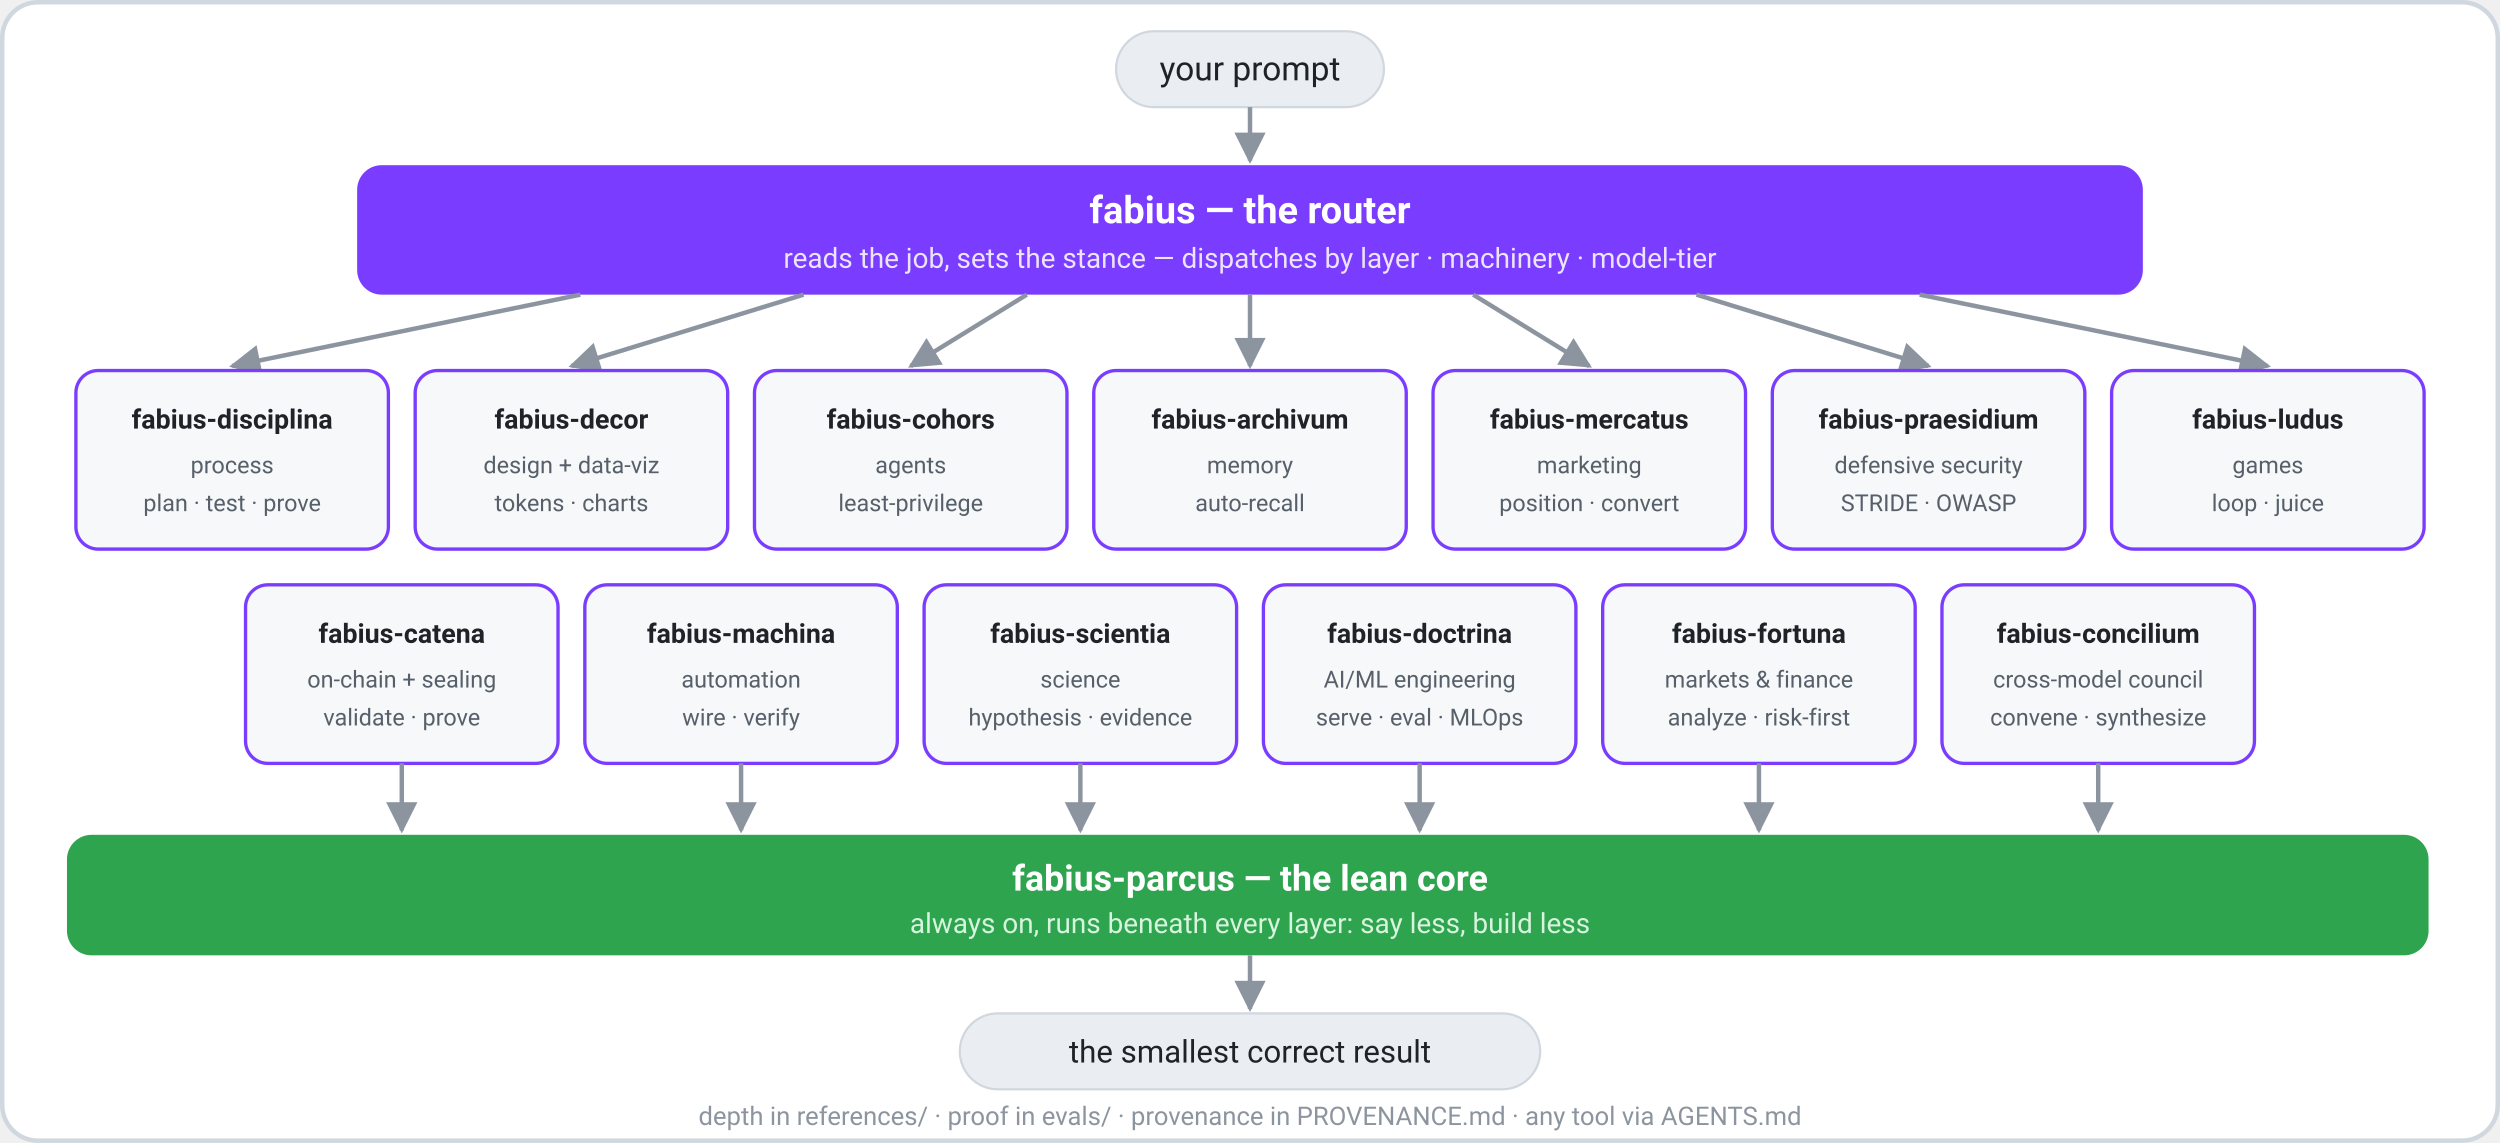
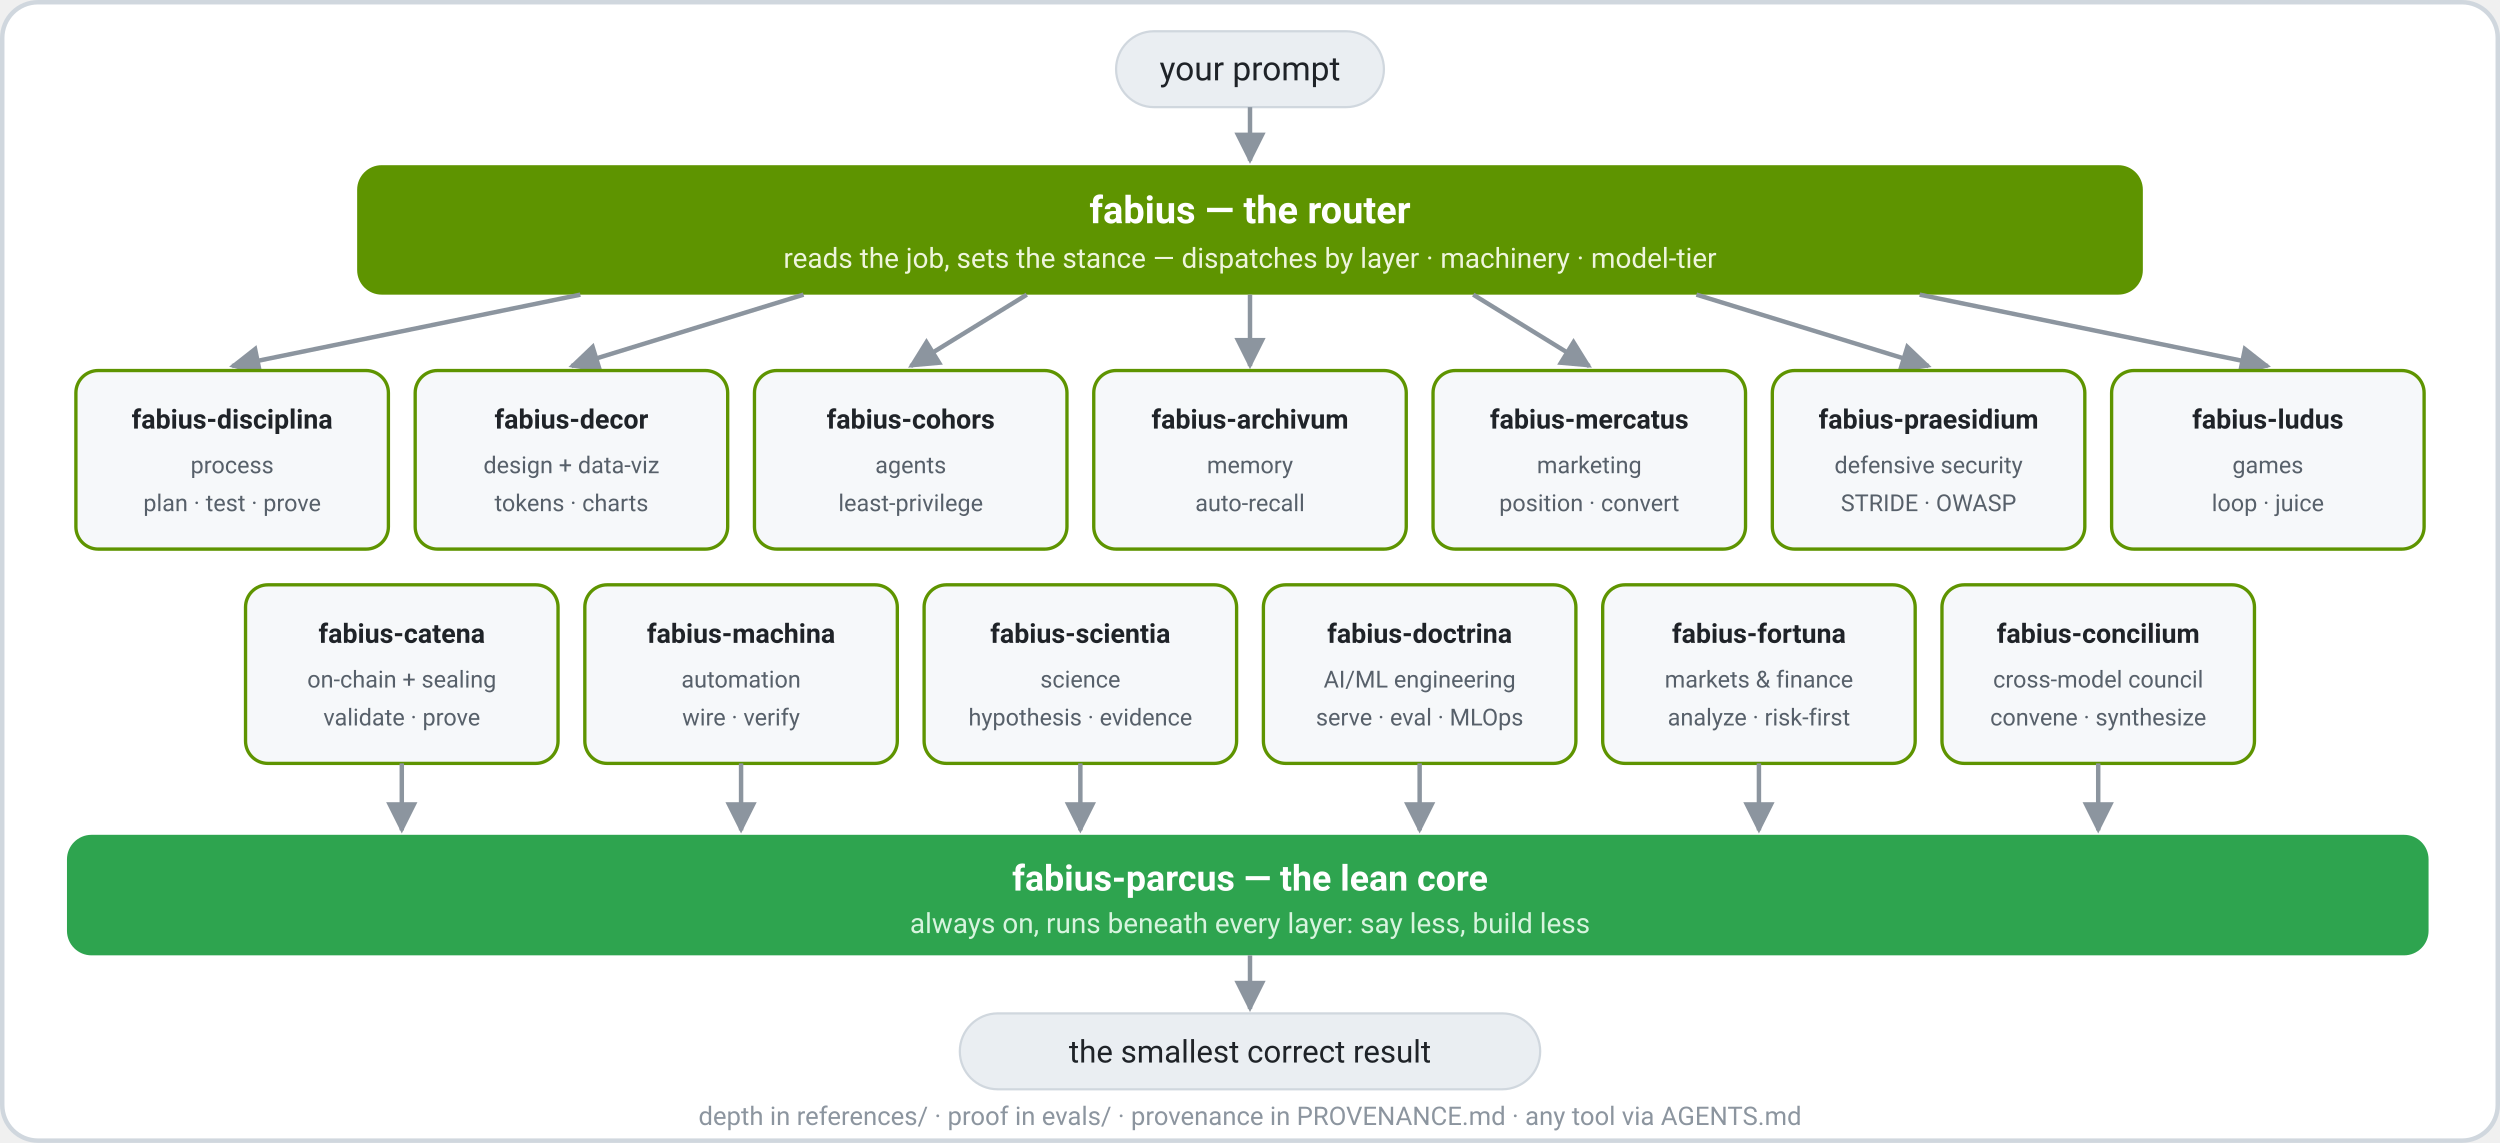
<svg xmlns="http://www.w3.org/2000/svg" viewBox="0 0 1120 512" width="1120" height="512" font-family="-apple-system, BlinkMacSystemFont, 'Segoe UI', Roboto, Helvetica, Arial, sans-serif">
  <defs>
    <marker id="arrow" viewBox="0 0 10 10" refX="9" refY="5" markerWidth="7" markerHeight="7" orient="auto-start-reverse">
      <path d="M0,0 L10,5 L0,10 z" fill="#8c959f" />
    </marker>
  </defs>
  <rect x="1" y="1" width="1118" height="510" rx="16" fill="#ffffff" stroke="#d0d7de" stroke-width="2" />
  <rect x="500" y="14" width="120" height="34" rx="17" fill="#eaeef2" stroke="#d0d7de" />
  <text x="560" y="36" text-anchor="middle" font-size="15" fill="#1f2328">your prompt</text>
  <line x1="560" y1="48" x2="560" y2="72" stroke="#8c959f" stroke-width="2" marker-end="url(#arrow)" />
-   <rect x="160" y="74" width="800" height="58" rx="11" fill="#7a3dff" />
+   <rect x="160" y="74" width="800" height="58" rx="11" fill="#5e9400" />
  <text x="560" y="100" text-anchor="middle" font-size="17" font-weight="700" fill="#ffffff">fabius — the router</text>
-   <text x="560" y="120" text-anchor="middle" font-size="12.5" fill="#ece4ff">reads the job, sets the stance — dispatches by layer · machinery · model-tier</text>
+   <text x="560" y="120" text-anchor="middle" font-size="12.5" fill="#eef5dc">reads the job, sets the stance — dispatches by layer · machinery · model-tier</text>
  <g stroke="#8c959f" stroke-width="2">
    <line x1="260" y1="132" x2="104" y2="164" marker-end="url(#arrow)" />
    <line x1="360" y1="132" x2="256" y2="164" marker-end="url(#arrow)" />
    <line x1="460" y1="132" x2="408" y2="164" marker-end="url(#arrow)" />
    <line x1="560" y1="132" x2="560" y2="164" marker-end="url(#arrow)" />
    <line x1="660" y1="132" x2="712" y2="164" marker-end="url(#arrow)" />
    <line x1="760" y1="132" x2="864" y2="164" marker-end="url(#arrow)" />
    <line x1="860" y1="132" x2="1016" y2="164" marker-end="url(#arrow)" />
  </g>
  <g font-size="12">
-     <rect x="34" y="166" width="140" height="80" rx="10" fill="#f6f8fa" stroke="#7a3dff" stroke-width="1.5" />
+     <rect x="34" y="166" width="140" height="80" rx="10" fill="#f6f8fa" stroke="#5e9400" stroke-width="1.5" />
    <text x="104" y="192" text-anchor="middle" font-weight="700" fill="#1f2328">fabius-disciplina</text>
    <text x="104" y="212" text-anchor="middle" font-size="10.5" fill="#57606a">process</text>
    <text x="104" y="229" text-anchor="middle" font-size="10.5" fill="#57606a">plan · test · prove</text>
-     <rect x="186" y="166" width="140" height="80" rx="10" fill="#f6f8fa" stroke="#7a3dff" stroke-width="1.5" />
+     <rect x="186" y="166" width="140" height="80" rx="10" fill="#f6f8fa" stroke="#5e9400" stroke-width="1.5" />
    <text x="256" y="192" text-anchor="middle" font-weight="700" fill="#1f2328">fabius-decor</text>
    <text x="256" y="212" text-anchor="middle" font-size="10.5" fill="#57606a">design + data-viz</text>
    <text x="256" y="229" text-anchor="middle" font-size="10.5" fill="#57606a">tokens · charts</text>
-     <rect x="338" y="166" width="140" height="80" rx="10" fill="#f6f8fa" stroke="#7a3dff" stroke-width="1.5" />
+     <rect x="338" y="166" width="140" height="80" rx="10" fill="#f6f8fa" stroke="#5e9400" stroke-width="1.5" />
    <text x="408" y="192" text-anchor="middle" font-weight="700" fill="#1f2328">fabius-cohors</text>
    <text x="408" y="212" text-anchor="middle" font-size="10.5" fill="#57606a">agents</text>
    <text x="408" y="229" text-anchor="middle" font-size="10.5" fill="#57606a">least-privilege</text>
-     <rect x="490" y="166" width="140" height="80" rx="10" fill="#f6f8fa" stroke="#7a3dff" stroke-width="1.5" />
+     <rect x="490" y="166" width="140" height="80" rx="10" fill="#f6f8fa" stroke="#5e9400" stroke-width="1.5" />
    <text x="560" y="192" text-anchor="middle" font-weight="700" fill="#1f2328">fabius-archivum</text>
    <text x="560" y="212" text-anchor="middle" font-size="10.5" fill="#57606a">memory</text>
    <text x="560" y="229" text-anchor="middle" font-size="10.5" fill="#57606a">auto-recall</text>
-     <rect x="642" y="166" width="140" height="80" rx="10" fill="#f6f8fa" stroke="#7a3dff" stroke-width="1.5" />
+     <rect x="642" y="166" width="140" height="80" rx="10" fill="#f6f8fa" stroke="#5e9400" stroke-width="1.5" />
    <text x="712" y="192" text-anchor="middle" font-weight="700" fill="#1f2328">fabius-mercatus</text>
    <text x="712" y="212" text-anchor="middle" font-size="10.5" fill="#57606a">marketing</text>
    <text x="712" y="229" text-anchor="middle" font-size="10.5" fill="#57606a">position · convert</text>
-     <rect x="794" y="166" width="140" height="80" rx="10" fill="#f6f8fa" stroke="#7a3dff" stroke-width="1.5" />
+     <rect x="794" y="166" width="140" height="80" rx="10" fill="#f6f8fa" stroke="#5e9400" stroke-width="1.5" />
    <text x="864" y="192" text-anchor="middle" font-weight="700" fill="#1f2328">fabius-praesidium</text>
    <text x="864" y="212" text-anchor="middle" font-size="10.5" fill="#57606a">defensive security</text>
    <text x="864" y="229" text-anchor="middle" font-size="10.5" fill="#57606a">STRIDE · OWASP</text>
-     <rect x="946" y="166" width="140" height="80" rx="10" fill="#f6f8fa" stroke="#7a3dff" stroke-width="1.5" />
+     <rect x="946" y="166" width="140" height="80" rx="10" fill="#f6f8fa" stroke="#5e9400" stroke-width="1.5" />
    <text x="1016" y="192" text-anchor="middle" font-weight="700" fill="#1f2328">fabius-ludus</text>
    <text x="1016" y="212" text-anchor="middle" font-size="10.5" fill="#57606a">games</text>
    <text x="1016" y="229" text-anchor="middle" font-size="10.5" fill="#57606a">loop · juice</text>
-     <rect x="110" y="262" width="140" height="80" rx="10" fill="#f6f8fa" stroke="#7a3dff" stroke-width="1.5" />
+     <rect x="110" y="262" width="140" height="80" rx="10" fill="#f6f8fa" stroke="#5e9400" stroke-width="1.5" />
    <text x="180" y="288" text-anchor="middle" font-weight="700" fill="#1f2328">fabius-catena</text>
    <text x="180" y="308" text-anchor="middle" font-size="10.5" fill="#57606a">on-chain + sealing</text>
    <text x="180" y="325" text-anchor="middle" font-size="10.5" fill="#57606a">validate · prove</text>
-     <rect x="262" y="262" width="140" height="80" rx="10" fill="#f6f8fa" stroke="#7a3dff" stroke-width="1.5" />
+     <rect x="262" y="262" width="140" height="80" rx="10" fill="#f6f8fa" stroke="#5e9400" stroke-width="1.5" />
    <text x="332" y="288" text-anchor="middle" font-weight="700" fill="#1f2328">fabius-machina</text>
    <text x="332" y="308" text-anchor="middle" font-size="10.5" fill="#57606a">automation</text>
    <text x="332" y="325" text-anchor="middle" font-size="10.5" fill="#57606a">wire · verify</text>
-     <rect x="414" y="262" width="140" height="80" rx="10" fill="#f6f8fa" stroke="#7a3dff" stroke-width="1.5" />
+     <rect x="414" y="262" width="140" height="80" rx="10" fill="#f6f8fa" stroke="#5e9400" stroke-width="1.5" />
    <text x="484" y="288" text-anchor="middle" font-weight="700" fill="#1f2328">fabius-scientia</text>
    <text x="484" y="308" text-anchor="middle" font-size="10.5" fill="#57606a">science</text>
    <text x="484" y="325" text-anchor="middle" font-size="10.5" fill="#57606a">hypothesis · evidence</text>
-     <rect x="566" y="262" width="140" height="80" rx="10" fill="#f6f8fa" stroke="#7a3dff" stroke-width="1.5" />
+     <rect x="566" y="262" width="140" height="80" rx="10" fill="#f6f8fa" stroke="#5e9400" stroke-width="1.5" />
    <text x="636" y="288" text-anchor="middle" font-weight="700" fill="#1f2328">fabius-doctrina</text>
    <text x="636" y="308" text-anchor="middle" font-size="10.5" fill="#57606a">AI/ML engineering</text>
    <text x="636" y="325" text-anchor="middle" font-size="10.5" fill="#57606a">serve · eval · MLOps</text>
-     <rect x="718" y="262" width="140" height="80" rx="10" fill="#f6f8fa" stroke="#7a3dff" stroke-width="1.5" />
+     <rect x="718" y="262" width="140" height="80" rx="10" fill="#f6f8fa" stroke="#5e9400" stroke-width="1.5" />
    <text x="788" y="288" text-anchor="middle" font-weight="700" fill="#1f2328">fabius-fortuna</text>
    <text x="788" y="308" text-anchor="middle" font-size="10.5" fill="#57606a">markets &amp; finance</text>
    <text x="788" y="325" text-anchor="middle" font-size="10.5" fill="#57606a">analyze · risk-first</text>
-     <rect x="870" y="262" width="140" height="80" rx="10" fill="#f6f8fa" stroke="#7a3dff" stroke-width="1.5" />
+     <rect x="870" y="262" width="140" height="80" rx="10" fill="#f6f8fa" stroke="#5e9400" stroke-width="1.5" />
    <text x="940" y="288" text-anchor="middle" font-weight="700" fill="#1f2328">fabius-concilium</text>
    <text x="940" y="308" text-anchor="middle" font-size="10.5" fill="#57606a">cross-model council</text>
    <text x="940" y="325" text-anchor="middle" font-size="10.5" fill="#57606a">convene · synthesize</text>
  </g>
  <g stroke="#8c959f" stroke-width="2">
    <line x1="180" y1="342" x2="180" y2="372" marker-end="url(#arrow)" />
    <line x1="332" y1="342" x2="332" y2="372" marker-end="url(#arrow)" />
    <line x1="484" y1="342" x2="484" y2="372" marker-end="url(#arrow)" />
    <line x1="636" y1="342" x2="636" y2="372" marker-end="url(#arrow)" />
    <line x1="788" y1="342" x2="788" y2="372" marker-end="url(#arrow)" />
    <line x1="940" y1="342" x2="940" y2="372" marker-end="url(#arrow)" />
  </g>
  <rect x="30" y="374" width="1058" height="54" rx="11" fill="#2ea44f" />
  <text x="560" y="399" text-anchor="middle" font-size="16" font-weight="700" fill="#ffffff">fabius-parcus — the lean core</text>
  <text x="560" y="418" text-anchor="middle" font-size="12.5" fill="#d7f4de">always on, runs beneath every layer: say less, build less</text>
  <line x1="560" y1="428" x2="560" y2="452" stroke="#8c959f" stroke-width="2" marker-end="url(#arrow)" />
  <rect x="430" y="454" width="260" height="34" rx="17" fill="#eaeef2" stroke="#d0d7de" />
  <text x="560" y="476" text-anchor="middle" font-size="14" fill="#1f2328">the smallest correct result</text>
  <text x="560" y="504" text-anchor="middle" font-size="11.5" fill="#8c959f">depth in references/   ·   proof in evals/   ·   provenance in PROVENANCE.md   ·   any tool via AGENTS.md</text>
</svg>
